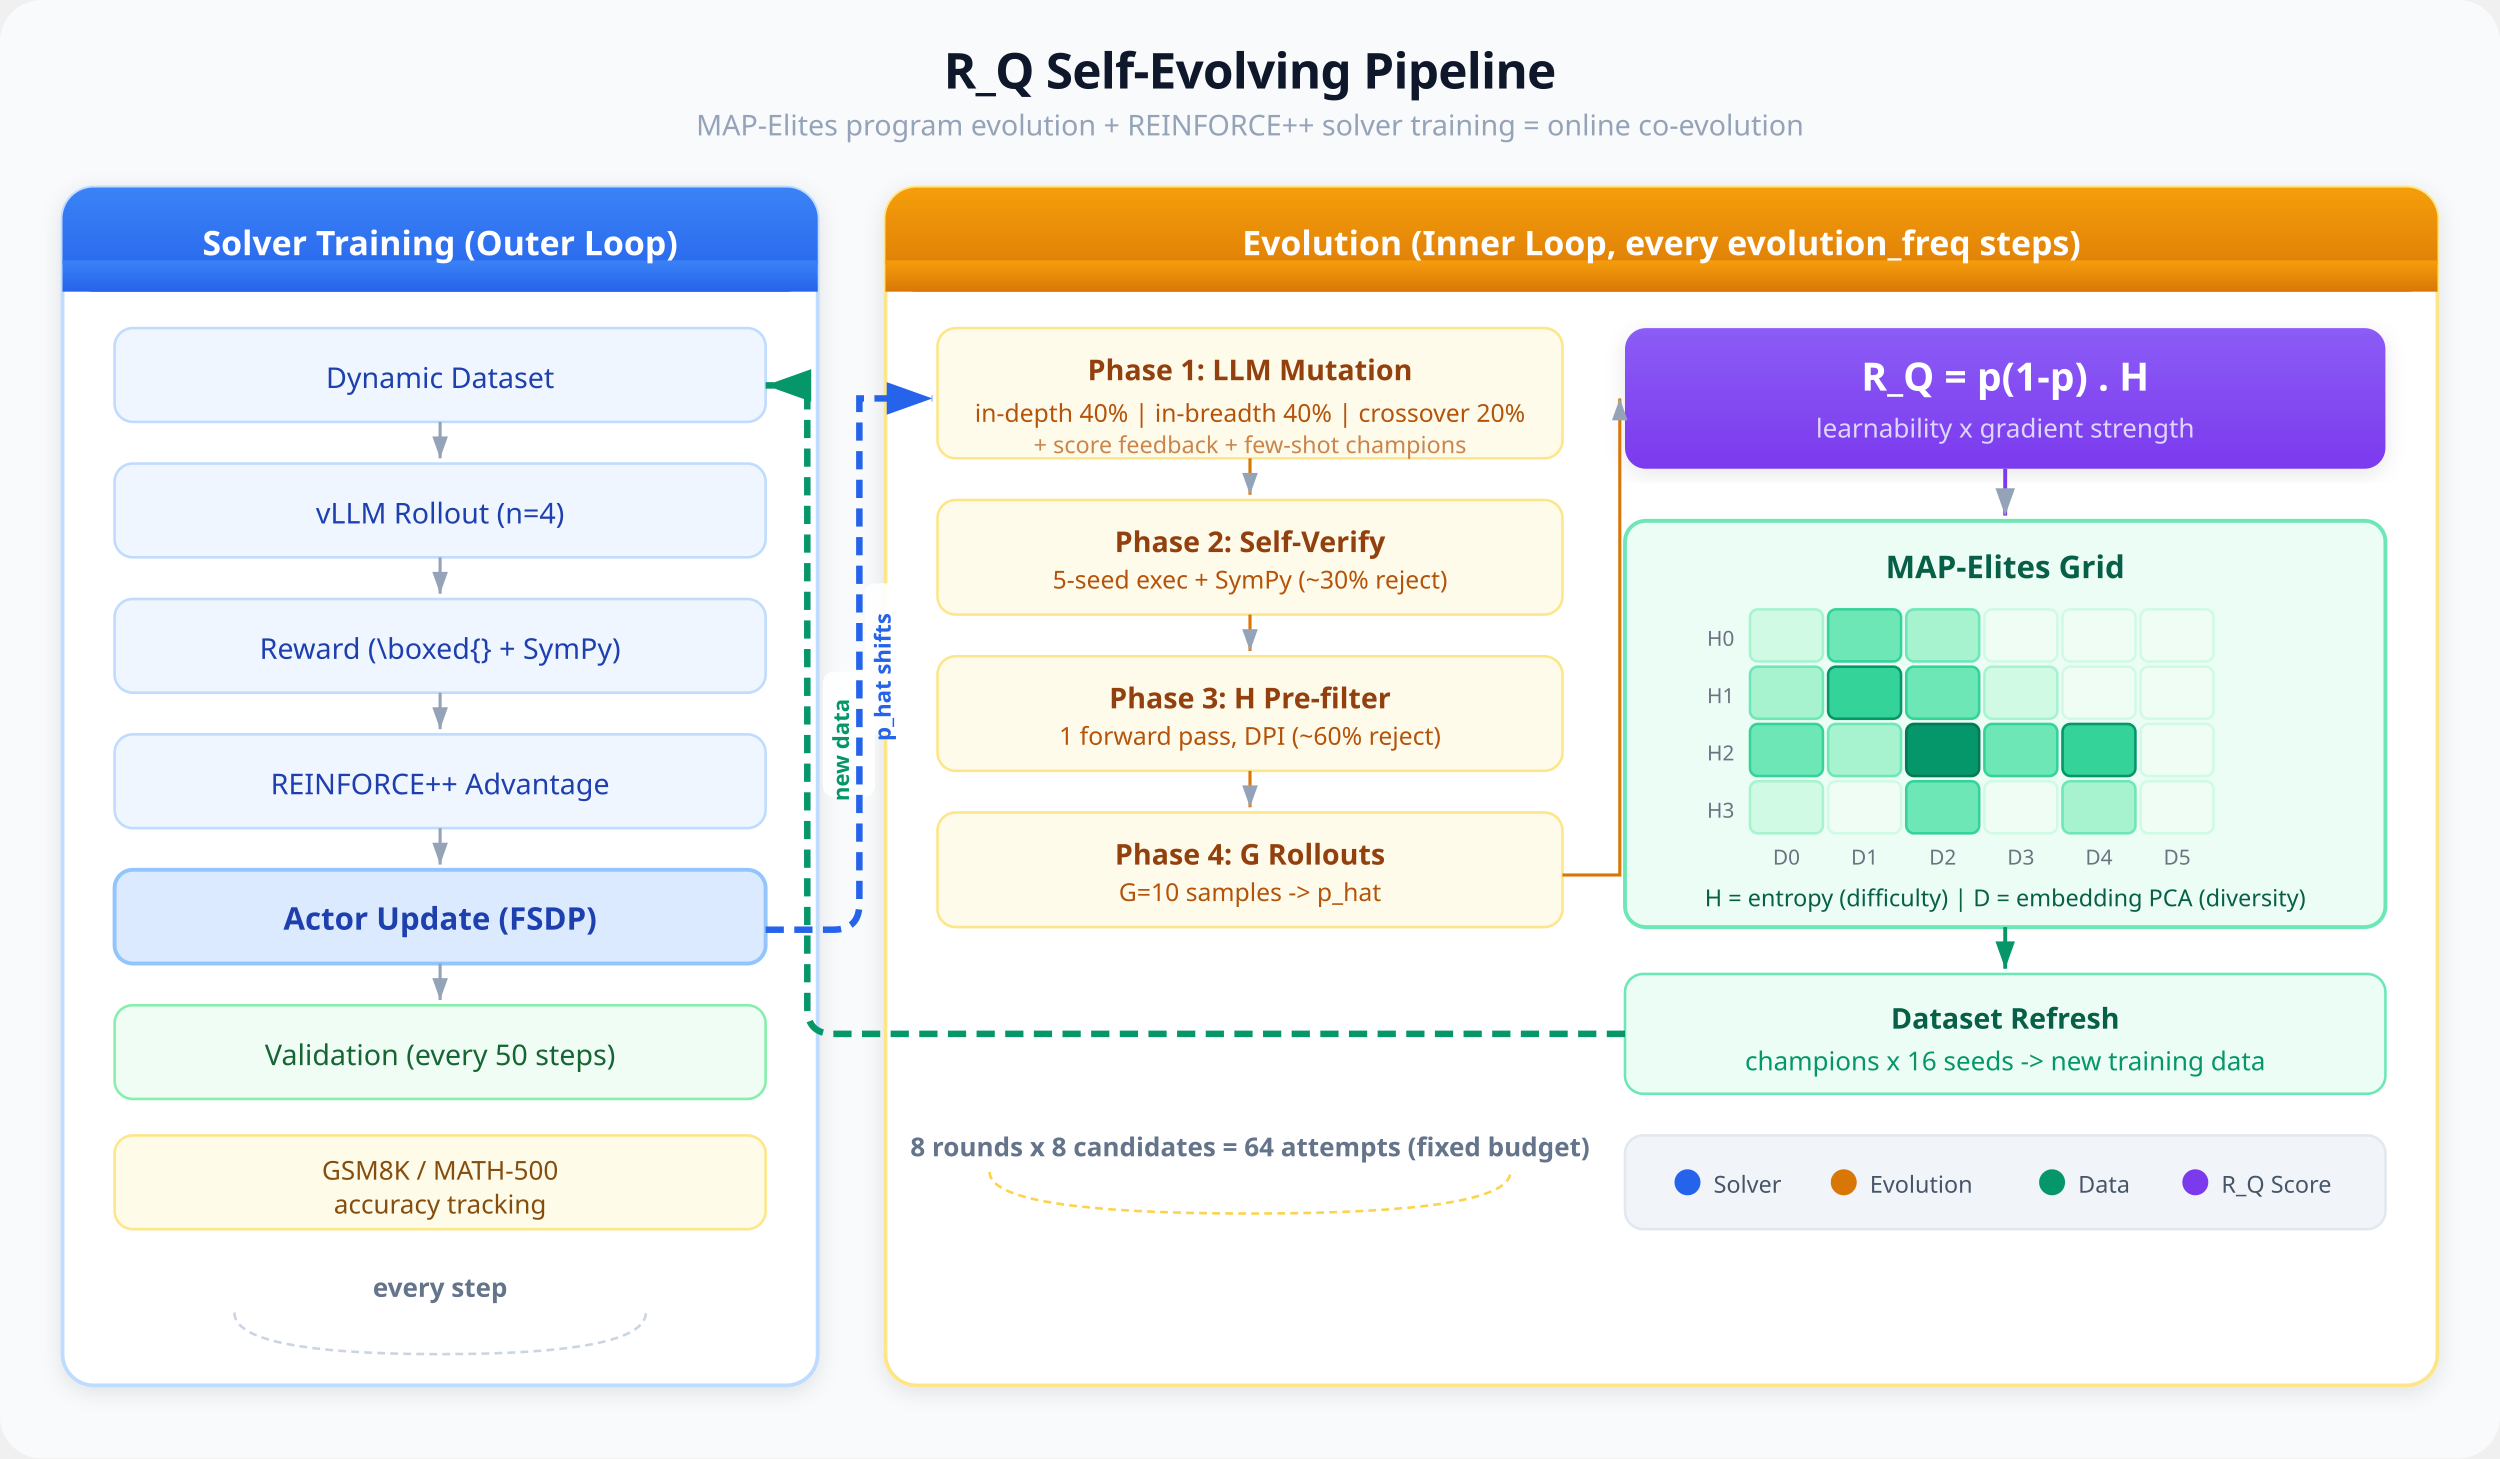
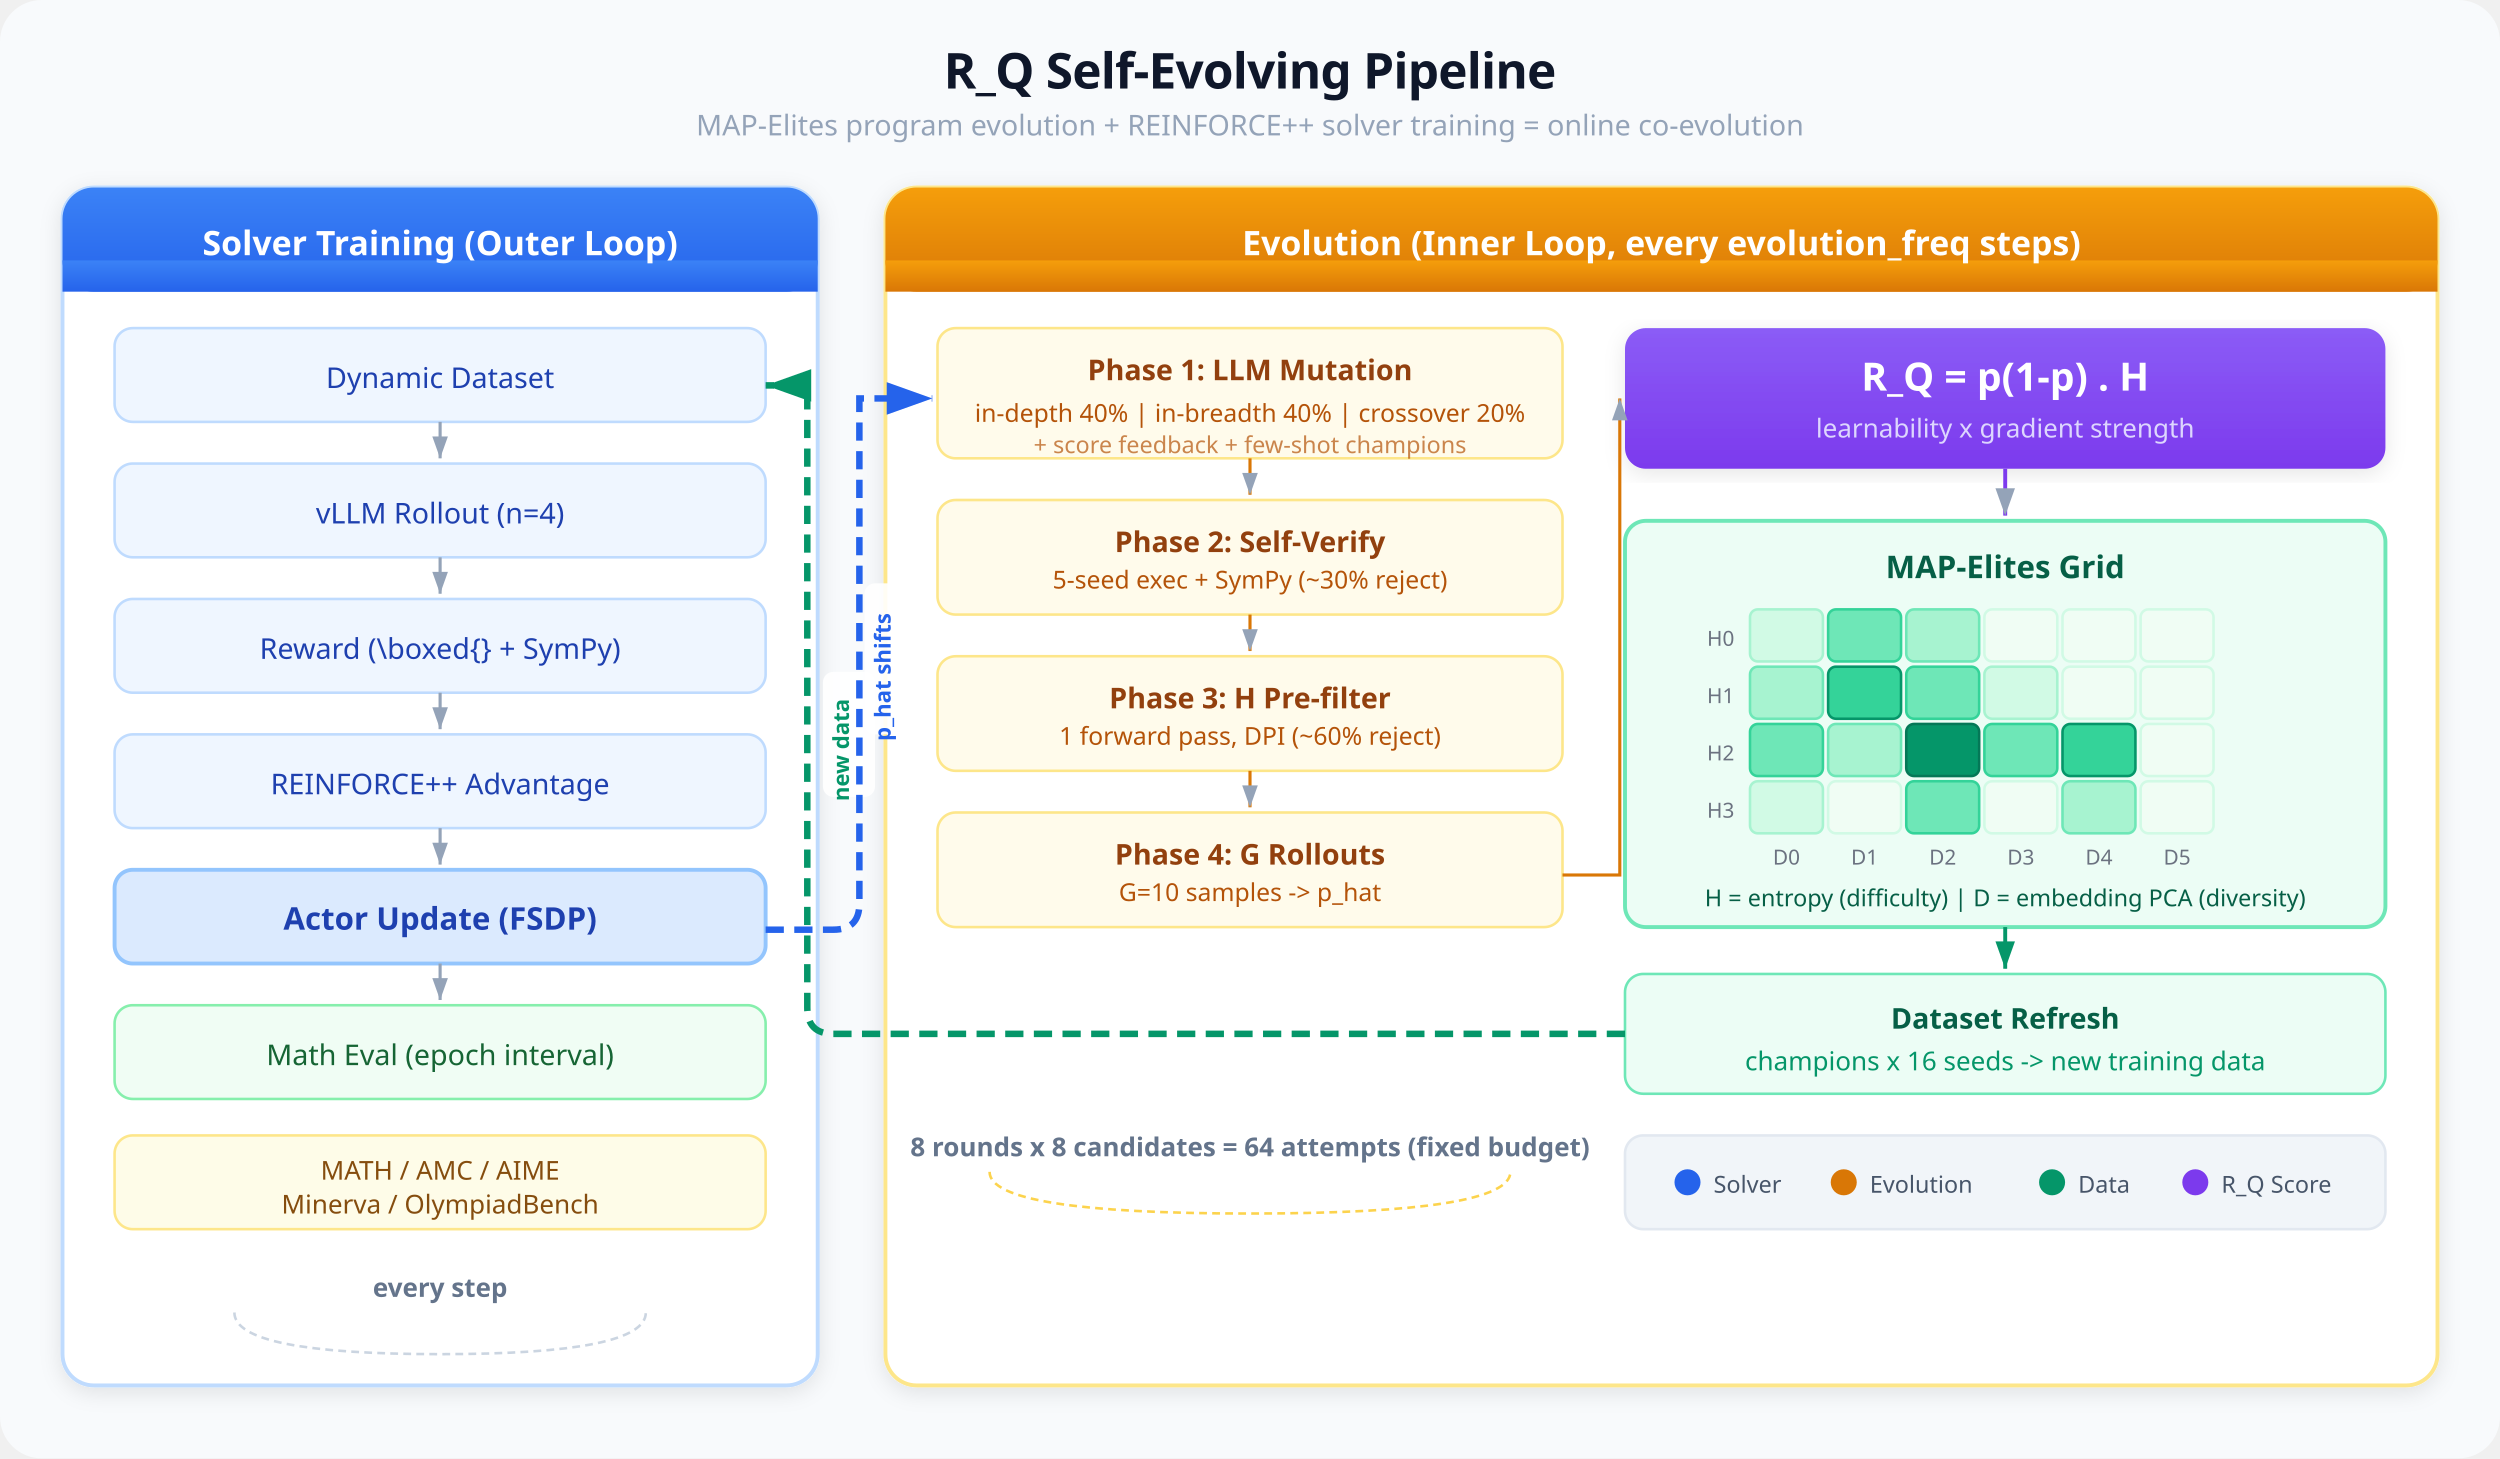
<svg xmlns="http://www.w3.org/2000/svg" viewBox="0 0 960 560" font-family="'Segoe UI',system-ui,sans-serif">
  <defs>
    <linearGradient id="gB" x1="0" y1="0" x2="0" y2="1">
      <stop offset="0%" stop-color="#3b82f6" />
      <stop offset="100%" stop-color="#2563eb" />
    </linearGradient>
    <linearGradient id="gA" x1="0" y1="0" x2="0" y2="1">
      <stop offset="0%" stop-color="#f59e0b" />
      <stop offset="100%" stop-color="#d97706" />
    </linearGradient>
    <linearGradient id="gP" x1="0" y1="0" x2="0" y2="1">
      <stop offset="0%" stop-color="#8b5cf6" />
      <stop offset="100%" stop-color="#7c3aed" />
    </linearGradient>
    <linearGradient id="gG" x1="0" y1="0" x2="0" y2="1">
      <stop offset="0%" stop-color="#10b981" />
      <stop offset="100%" stop-color="#059669" />
    </linearGradient>
    <filter id="sh">
      <feDropShadow dx="0" dy="2" stdDeviation="4" flood-opacity="0.10" />
    </filter>
    <marker id="a" markerWidth="7" markerHeight="5" refX="7" refY="2.5" orient="auto">
      <path d="M0,0 L7,2.5 L0,5Z" fill="#94a3b8" />
    </marker>
    <marker id="aG" markerWidth="7" markerHeight="5" refX="7" refY="2.5" orient="auto">
      <path d="M0,0 L7,2.5 L0,5Z" fill="#059669" />
    </marker>
    <marker id="aB" markerWidth="7" markerHeight="5" refX="7" refY="2.5" orient="auto">
      <path d="M0,0 L7,2.5 L0,5Z" fill="#2563eb" />
    </marker>
  </defs>
  <rect width="960" height="560" rx="16" fill="#f8fafc" />
  <text x="480" y="34" text-anchor="middle" font-size="19" font-weight="700" fill="#0f172a" letter-spacing="-0.3">R_Q Self-Evolving Pipeline</text>
  <text x="480" y="52" text-anchor="middle" font-size="11" fill="#94a3b8">MAP-Elites program evolution  +  REINFORCE++ solver training  =  online co-evolution</text>
  <rect x="24" y="72" width="290" height="460" rx="12" fill="white" stroke="#bfdbfe" stroke-width="1.5" filter="url(#sh)" />
  <rect x="24" y="72" width="290" height="40" rx="12" fill="url(#gB)" />
  <rect x="24" y="100" width="290" height="12" rx="0" fill="url(#gB)" />
  <text x="169" y="98" text-anchor="middle" font-size="13" font-weight="600" fill="white">Solver Training (Outer Loop)</text>
  <rect x="44" y="126" width="250" height="36" rx="7" fill="#eff6ff" stroke="#bfdbfe" />
  <text x="169" y="149" text-anchor="middle" font-size="11" fill="#1e40af">Dynamic Dataset</text>
  <line x1="169" y1="162" x2="169" y2="176" stroke="#94a3b8" stroke-width="1.2" marker-end="url(#a)" />
  <rect x="44" y="178" width="250" height="36" rx="7" fill="#eff6ff" stroke="#bfdbfe" />
  <text x="169" y="201" text-anchor="middle" font-size="11" fill="#1e40af">vLLM Rollout (n=4)</text>
  <line x1="169" y1="214" x2="169" y2="228" stroke="#94a3b8" stroke-width="1.2" marker-end="url(#a)" />
  <rect x="44" y="230" width="250" height="36" rx="7" fill="#eff6ff" stroke="#bfdbfe" />
  <text x="169" y="253" text-anchor="middle" font-size="11" fill="#1e40af">Reward (\boxed{} + SymPy)</text>
  <line x1="169" y1="266" x2="169" y2="280" stroke="#94a3b8" stroke-width="1.2" marker-end="url(#a)" />
  <rect x="44" y="282" width="250" height="36" rx="7" fill="#eff6ff" stroke="#bfdbfe" />
  <text x="169" y="305" text-anchor="middle" font-size="11" fill="#1e40af">REINFORCE++ Advantage</text>
  <line x1="169" y1="318" x2="169" y2="332" stroke="#94a3b8" stroke-width="1.2" marker-end="url(#a)" />
  <rect x="44" y="334" width="250" height="36" rx="7" fill="#dbeafe" stroke="#93c5fd" stroke-width="1.5" />
  <text x="169" y="357" text-anchor="middle" font-size="12" font-weight="600" fill="#1e40af">Actor Update (FSDP)</text>
  <line x1="169" y1="370" x2="169" y2="384" stroke="#94a3b8" stroke-width="1.2" marker-end="url(#a)" />
  <rect x="44" y="386" width="250" height="36" rx="7" fill="#f0fdf4" stroke="#86efac" />
-   <text x="169" y="409" text-anchor="middle" font-size="11" fill="#166534">Validation (every 50 steps)</text>
+   <text x="169" y="409" text-anchor="middle" font-size="11" fill="#166534">Math Eval (epoch interval)</text>
  <rect x="44" y="436" width="250" height="36" rx="7" fill="#fefce8" stroke="#fde68a" />
-   <text x="169" y="453" text-anchor="middle" font-size="10" fill="#854d0e">GSM8K / MATH-500</text>
-   <text x="169" y="466" text-anchor="middle" font-size="10" fill="#854d0e">accuracy tracking</text>
+   <text x="169" y="453" text-anchor="middle" font-size="10" fill="#854d0e">MATH / AMC / AIME</text>
+   <text x="169" y="466" text-anchor="middle" font-size="10" fill="#854d0e">Minerva / OlympiadBench</text>
  <text x="169" y="498" text-anchor="middle" font-size="10" font-weight="600" fill="#64748b">every step</text>
  <path d="M 90,504 Q 90,520 169,520 Q 248,520 248,504" fill="none" stroke="#cbd5e1" stroke-width="1" stroke-dasharray="3,2" />
  <rect x="340" y="72" width="596" height="460" rx="12" fill="white" stroke="#fde68a" stroke-width="1.5" filter="url(#sh)" />
  <rect x="340" y="72" width="596" height="40" rx="12" fill="url(#gA)" />
  <rect x="340" y="100" width="596" height="12" rx="0" fill="url(#gA)" />
  <text x="638" y="98" text-anchor="middle" font-size="13" font-weight="600" fill="white">Evolution (Inner Loop, every evolution_freq steps)</text>
  <rect x="360" y="126" width="240" height="50" rx="7" fill="#fffbeb" stroke="#fde68a" />
  <text x="480" y="146" text-anchor="middle" font-size="11" font-weight="600" fill="#92400e">Phase 1: LLM Mutation</text>
  <text x="480" y="162" text-anchor="middle" font-size="9.5" fill="#b45309">in-depth 40% | in-breadth 40% | crossover 20%</text>
  <text x="480" y="174" text-anchor="middle" font-size="9" fill="#b45309" opacity="0.7">+ score feedback + few-shot champions</text>
  <line x1="480" y1="176" x2="480" y2="190" stroke="#d97706" stroke-width="1.2" marker-end="url(#a)" />
  <rect x="360" y="192" width="240" height="44" rx="7" fill="#fffbeb" stroke="#fde68a" />
  <text x="480" y="212" text-anchor="middle" font-size="11" font-weight="600" fill="#92400e">Phase 2: Self-Verify</text>
  <text x="480" y="226" text-anchor="middle" font-size="9.5" fill="#b45309">5-seed exec + SymPy (~30% reject)</text>
  <line x1="480" y1="236" x2="480" y2="250" stroke="#d97706" stroke-width="1.2" marker-end="url(#a)" />
  <rect x="360" y="252" width="240" height="44" rx="7" fill="#fffbeb" stroke="#fde68a" />
  <text x="480" y="272" text-anchor="middle" font-size="11" font-weight="600" fill="#92400e">Phase 3: H Pre-filter</text>
  <text x="480" y="286" text-anchor="middle" font-size="9.5" fill="#b45309">1 forward pass, DPI (~60% reject)</text>
  <line x1="480" y1="296" x2="480" y2="310" stroke="#d97706" stroke-width="1.2" marker-end="url(#a)" />
  <rect x="360" y="312" width="240" height="44" rx="7" fill="#fffbeb" stroke="#fde68a" />
  <text x="480" y="332" text-anchor="middle" font-size="11" font-weight="600" fill="#92400e">Phase 4: G Rollouts</text>
  <text x="480" y="346" text-anchor="middle" font-size="9.5" fill="#b45309">G=10 samples -&gt; p_hat</text>
  <rect x="624" y="126" width="292" height="54" rx="8" fill="url(#gP)" filter="url(#sh)" />
  <text x="770" y="150" text-anchor="middle" font-size="15" font-weight="700" fill="white">R_Q = p(1-p) . H</text>
  <text x="770" y="168" text-anchor="middle" font-size="10" fill="#ddd6fe">learnability x gradient strength</text>
  <path d="M 600,336 L 622,336 L 622,153 L 622,153" fill="none" stroke="#d97706" stroke-width="1.2" marker-end="url(#a)" />
  <line x1="770" y1="180" x2="770" y2="198" stroke="#7c3aed" stroke-width="1.5" marker-end="url(#a)" />
  <rect x="624" y="200" width="292" height="156" rx="8" fill="#ecfdf5" stroke="#6ee7b7" stroke-width="1.5" />
  <text x="770" y="222" text-anchor="middle" font-size="12" font-weight="600" fill="#065f46">MAP-Elites Grid</text>
  <g transform="translate(672, 234)">
    <rect x="0" y="0" width="28" height="20" rx="3" fill="#d1fae5" stroke="#a7f3d0" />
    <rect x="30" y="0" width="28" height="20" rx="3" fill="#6ee7b7" stroke="#34d399" />
    <rect x="60" y="0" width="28" height="20" rx="3" fill="#a7f3d0" stroke="#6ee7b7" />
    <rect x="90" y="0" width="28" height="20" rx="3" fill="#f0fdf4" stroke="#d1fae5" />
    <rect x="120" y="0" width="28" height="20" rx="3" fill="#f0fdf4" stroke="#d1fae5" />
    <rect x="150" y="0" width="28" height="20" rx="3" fill="#f0fdf4" stroke="#d1fae5" />
    <rect x="0" y="22" width="28" height="20" rx="3" fill="#a7f3d0" stroke="#6ee7b7" />
    <rect x="30" y="22" width="28" height="20" rx="3" fill="#34d399" stroke="#059669" />
    <rect x="60" y="22" width="28" height="20" rx="3" fill="#6ee7b7" stroke="#34d399" />
    <rect x="90" y="22" width="28" height="20" rx="3" fill="#d1fae5" stroke="#a7f3d0" />
    <rect x="120" y="22" width="28" height="20" rx="3" fill="#f0fdf4" stroke="#d1fae5" />
    <rect x="150" y="22" width="28" height="20" rx="3" fill="#f0fdf4" stroke="#d1fae5" />
    <rect x="0" y="44" width="28" height="20" rx="3" fill="#6ee7b7" stroke="#34d399" />
    <rect x="30" y="44" width="28" height="20" rx="3" fill="#a7f3d0" stroke="#6ee7b7" />
    <rect x="60" y="44" width="28" height="20" rx="3" fill="#059669" stroke="#047857" />
    <rect x="90" y="44" width="28" height="20" rx="3" fill="#6ee7b7" stroke="#34d399" />
    <rect x="120" y="44" width="28" height="20" rx="3" fill="#34d399" stroke="#059669" />
    <rect x="150" y="44" width="28" height="20" rx="3" fill="#f0fdf4" stroke="#d1fae5" />
    <rect x="0" y="66" width="28" height="20" rx="3" fill="#d1fae5" stroke="#a7f3d0" />
    <rect x="30" y="66" width="28" height="20" rx="3" fill="#f0fdf4" stroke="#d1fae5" />
    <rect x="60" y="66" width="28" height="20" rx="3" fill="#6ee7b7" stroke="#34d399" />
    <rect x="90" y="66" width="28" height="20" rx="3" fill="#f0fdf4" stroke="#d1fae5" />
    <rect x="120" y="66" width="28" height="20" rx="3" fill="#a7f3d0" stroke="#6ee7b7" />
    <rect x="150" y="66" width="28" height="20" rx="3" fill="#f0fdf4" stroke="#d1fae5" />
    <text x="-6" y="14" text-anchor="end" font-size="8" fill="#6b7280">H0</text>
    <text x="-6" y="36" text-anchor="end" font-size="8" fill="#6b7280">H1</text>
    <text x="-6" y="58" text-anchor="end" font-size="8" fill="#6b7280">H2</text>
    <text x="-6" y="80" text-anchor="end" font-size="8" fill="#6b7280">H3</text>
    <text x="14" y="98" text-anchor="middle" font-size="8" fill="#6b7280">D0</text>
    <text x="44" y="98" text-anchor="middle" font-size="8" fill="#6b7280">D1</text>
    <text x="74" y="98" text-anchor="middle" font-size="8" fill="#6b7280">D2</text>
    <text x="104" y="98" text-anchor="middle" font-size="8" fill="#6b7280">D3</text>
    <text x="134" y="98" text-anchor="middle" font-size="8" fill="#6b7280">D4</text>
    <text x="164" y="98" text-anchor="middle" font-size="8" fill="#6b7280">D5</text>
  </g>
  <text x="770" y="348" text-anchor="middle" font-size="9" fill="#065f46">H = entropy (difficulty)  |  D = embedding PCA (diversity)</text>
  <line x1="770" y1="356" x2="770" y2="372" stroke="#059669" stroke-width="1.5" marker-end="url(#aG)" />
  <rect x="624" y="374" width="292" height="46" rx="7" fill="#ecfdf5" stroke="#6ee7b7" />
  <text x="770" y="395" text-anchor="middle" font-size="11" font-weight="600" fill="#065f46">Dataset Refresh</text>
  <text x="770" y="411" text-anchor="middle" font-size="10" fill="#059669">champions x 16 seeds -&gt; new training data</text>
  <text x="480" y="444" text-anchor="middle" font-size="10" font-weight="600" fill="#64748b">8 rounds x 8 candidates = 64 attempts (fixed budget)</text>
  <path d="M 380,450 Q 380,466 480,466 Q 580,466 580,450" fill="none" stroke="#fcd34d" stroke-width="1" stroke-dasharray="3,2" />
  <path d="M 624,397 L 320,397 Q 310,397 310,387 L 310,148 L 294,148" fill="none" stroke="#059669" stroke-width="2.5" stroke-dasharray="7,4" marker-end="url(#aG)" />
  <rect x="316" y="258" width="20" height="48" rx="4" fill="white" opacity="0.9" />
  <text x="326" y="288" text-anchor="middle" font-size="8.5" font-weight="600" fill="#059669" transform="rotate(-90,326,288)">new data</text>
  <path d="M 294,357 L 320,357 Q 330,357 330,347 L 330,153 L 358,153" fill="none" stroke="#2563eb" stroke-width="2.5" stroke-dasharray="7,4" marker-end="url(#aB)" />
  <rect x="332" y="224" width="20" height="58" rx="4" fill="white" opacity="0.9" />
  <text x="342" y="260" text-anchor="middle" font-size="8.5" font-weight="600" fill="#2563eb" transform="rotate(-90,342,260)">p_hat shifts</text>
  <rect x="624" y="436" width="292" height="36" rx="7" fill="#f1f5f9" stroke="#e2e8f0" />
  <circle cx="648" cy="454" r="5" fill="#2563eb" />
  <text x="658" y="458" font-size="9" fill="#475569">Solver</text>
  <circle cx="708" cy="454" r="5" fill="#d97706" />
  <text x="718" y="458" font-size="9" fill="#475569">Evolution</text>
  <circle cx="788" cy="454" r="5" fill="#059669" />
  <text x="798" y="458" font-size="9" fill="#475569">Data</text>
  <circle cx="843" cy="454" r="5" fill="#7c3aed" />
  <text x="853" y="458" font-size="9" fill="#475569">R_Q Score</text>
</svg>
